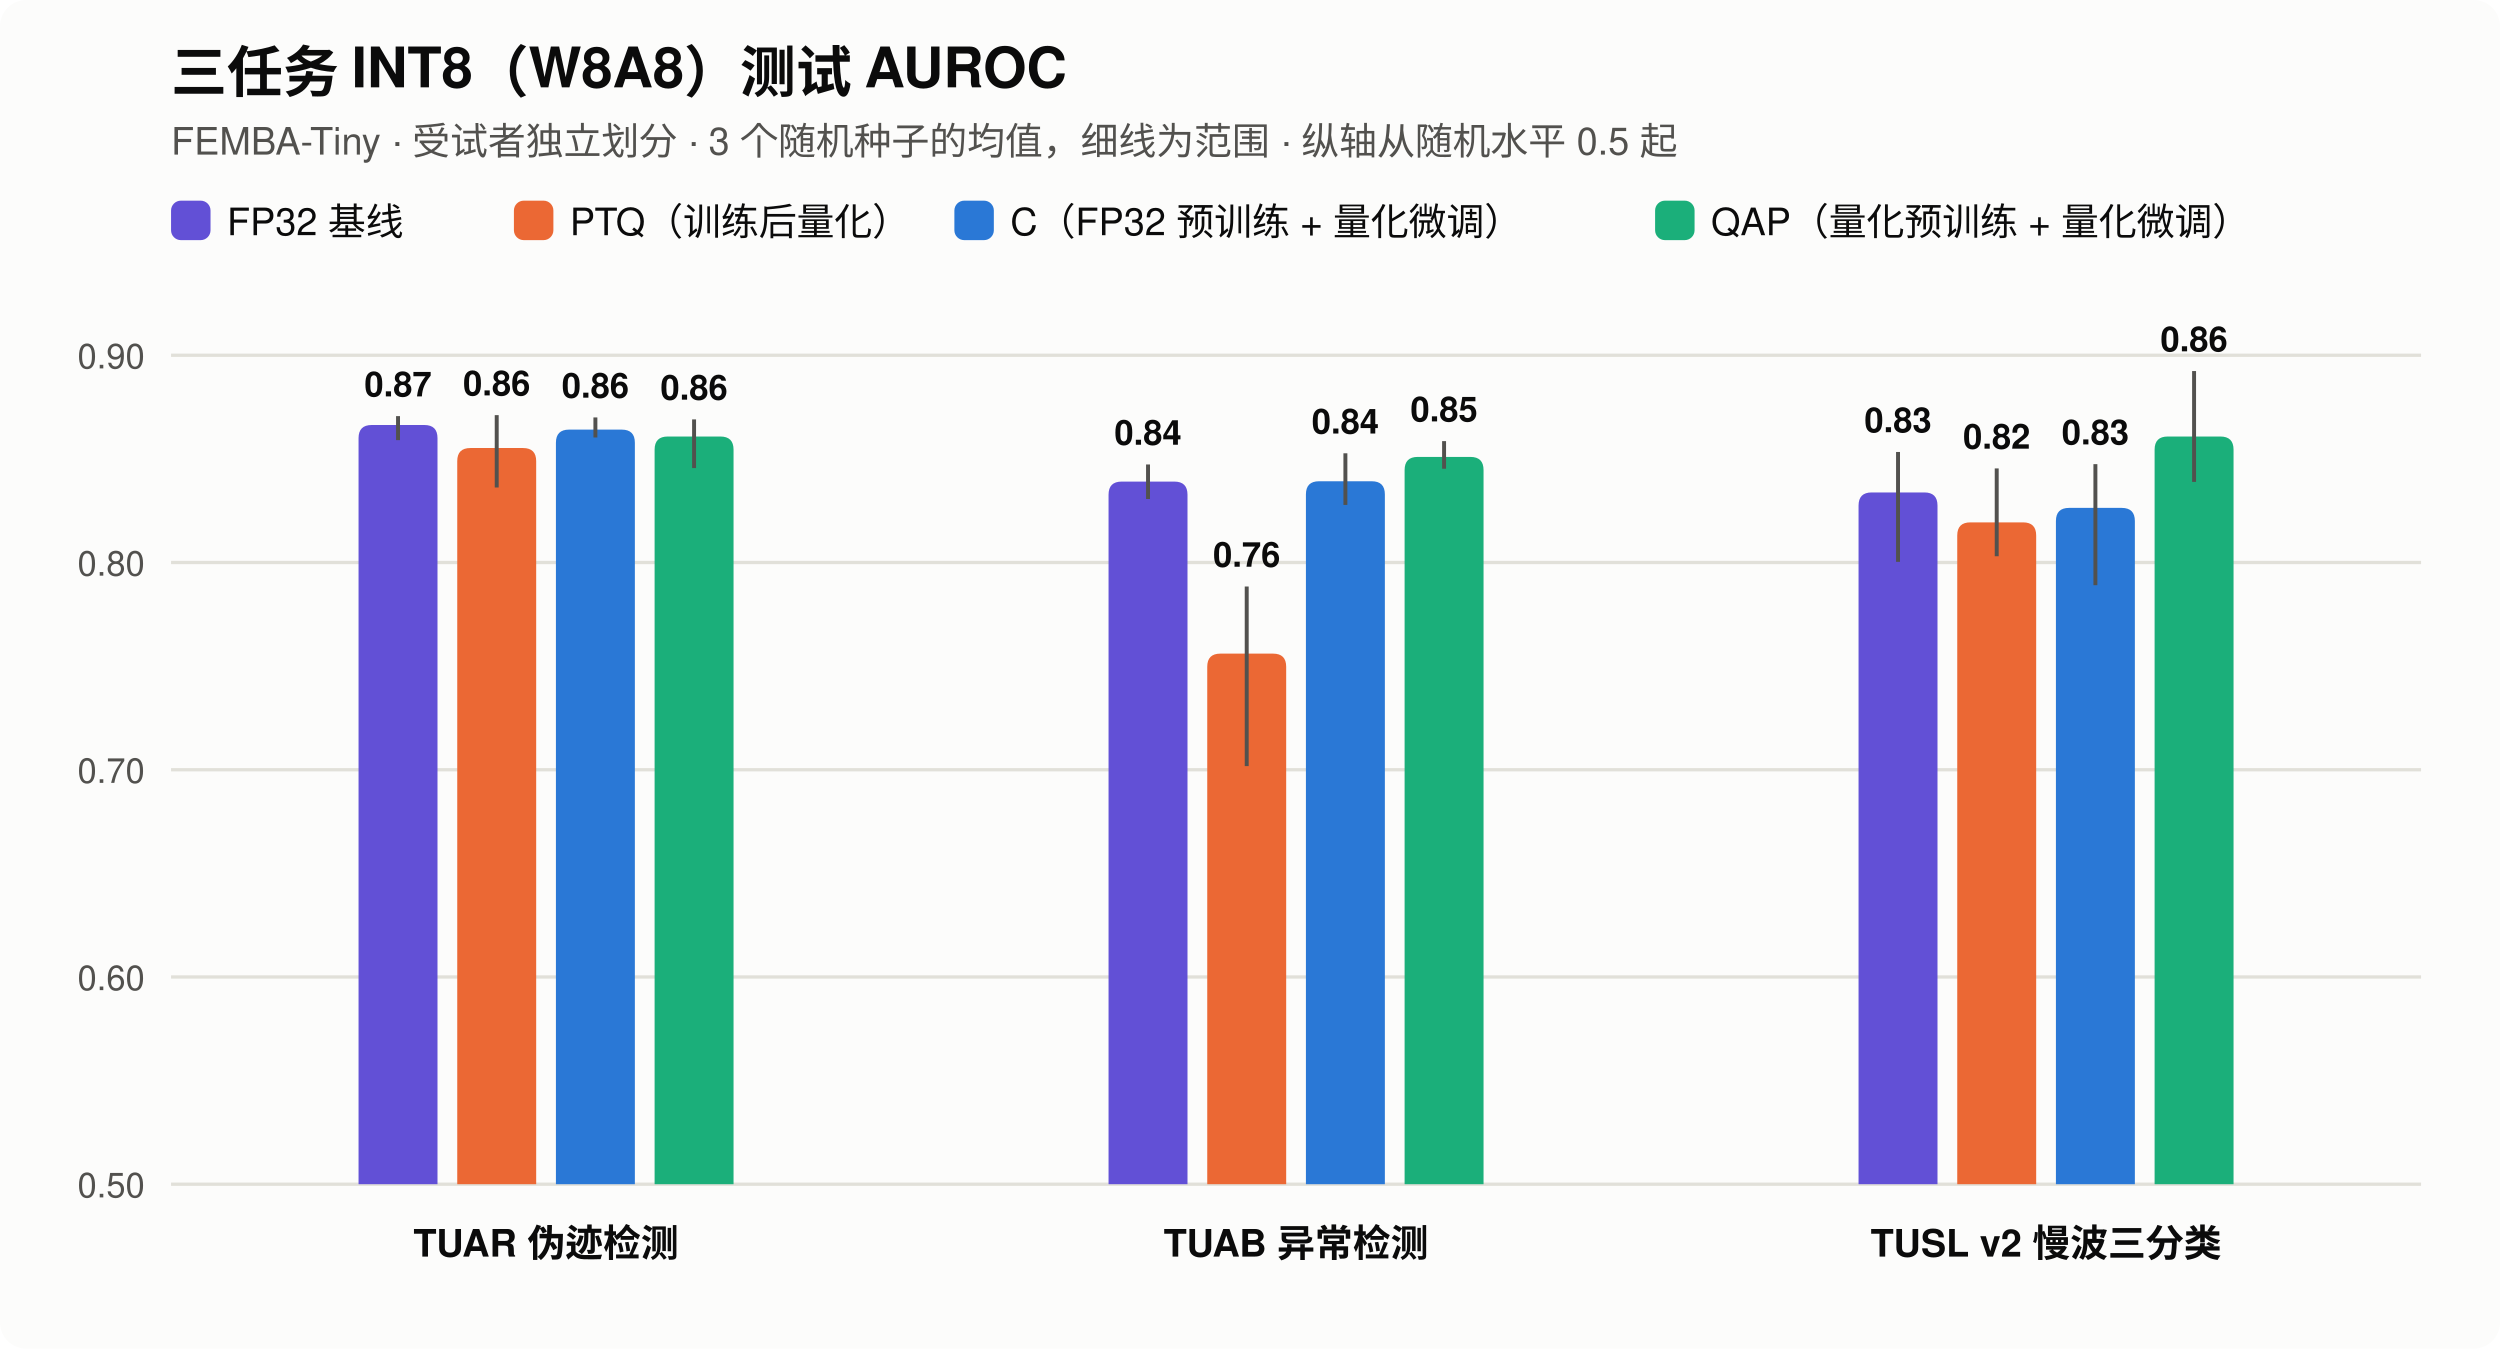
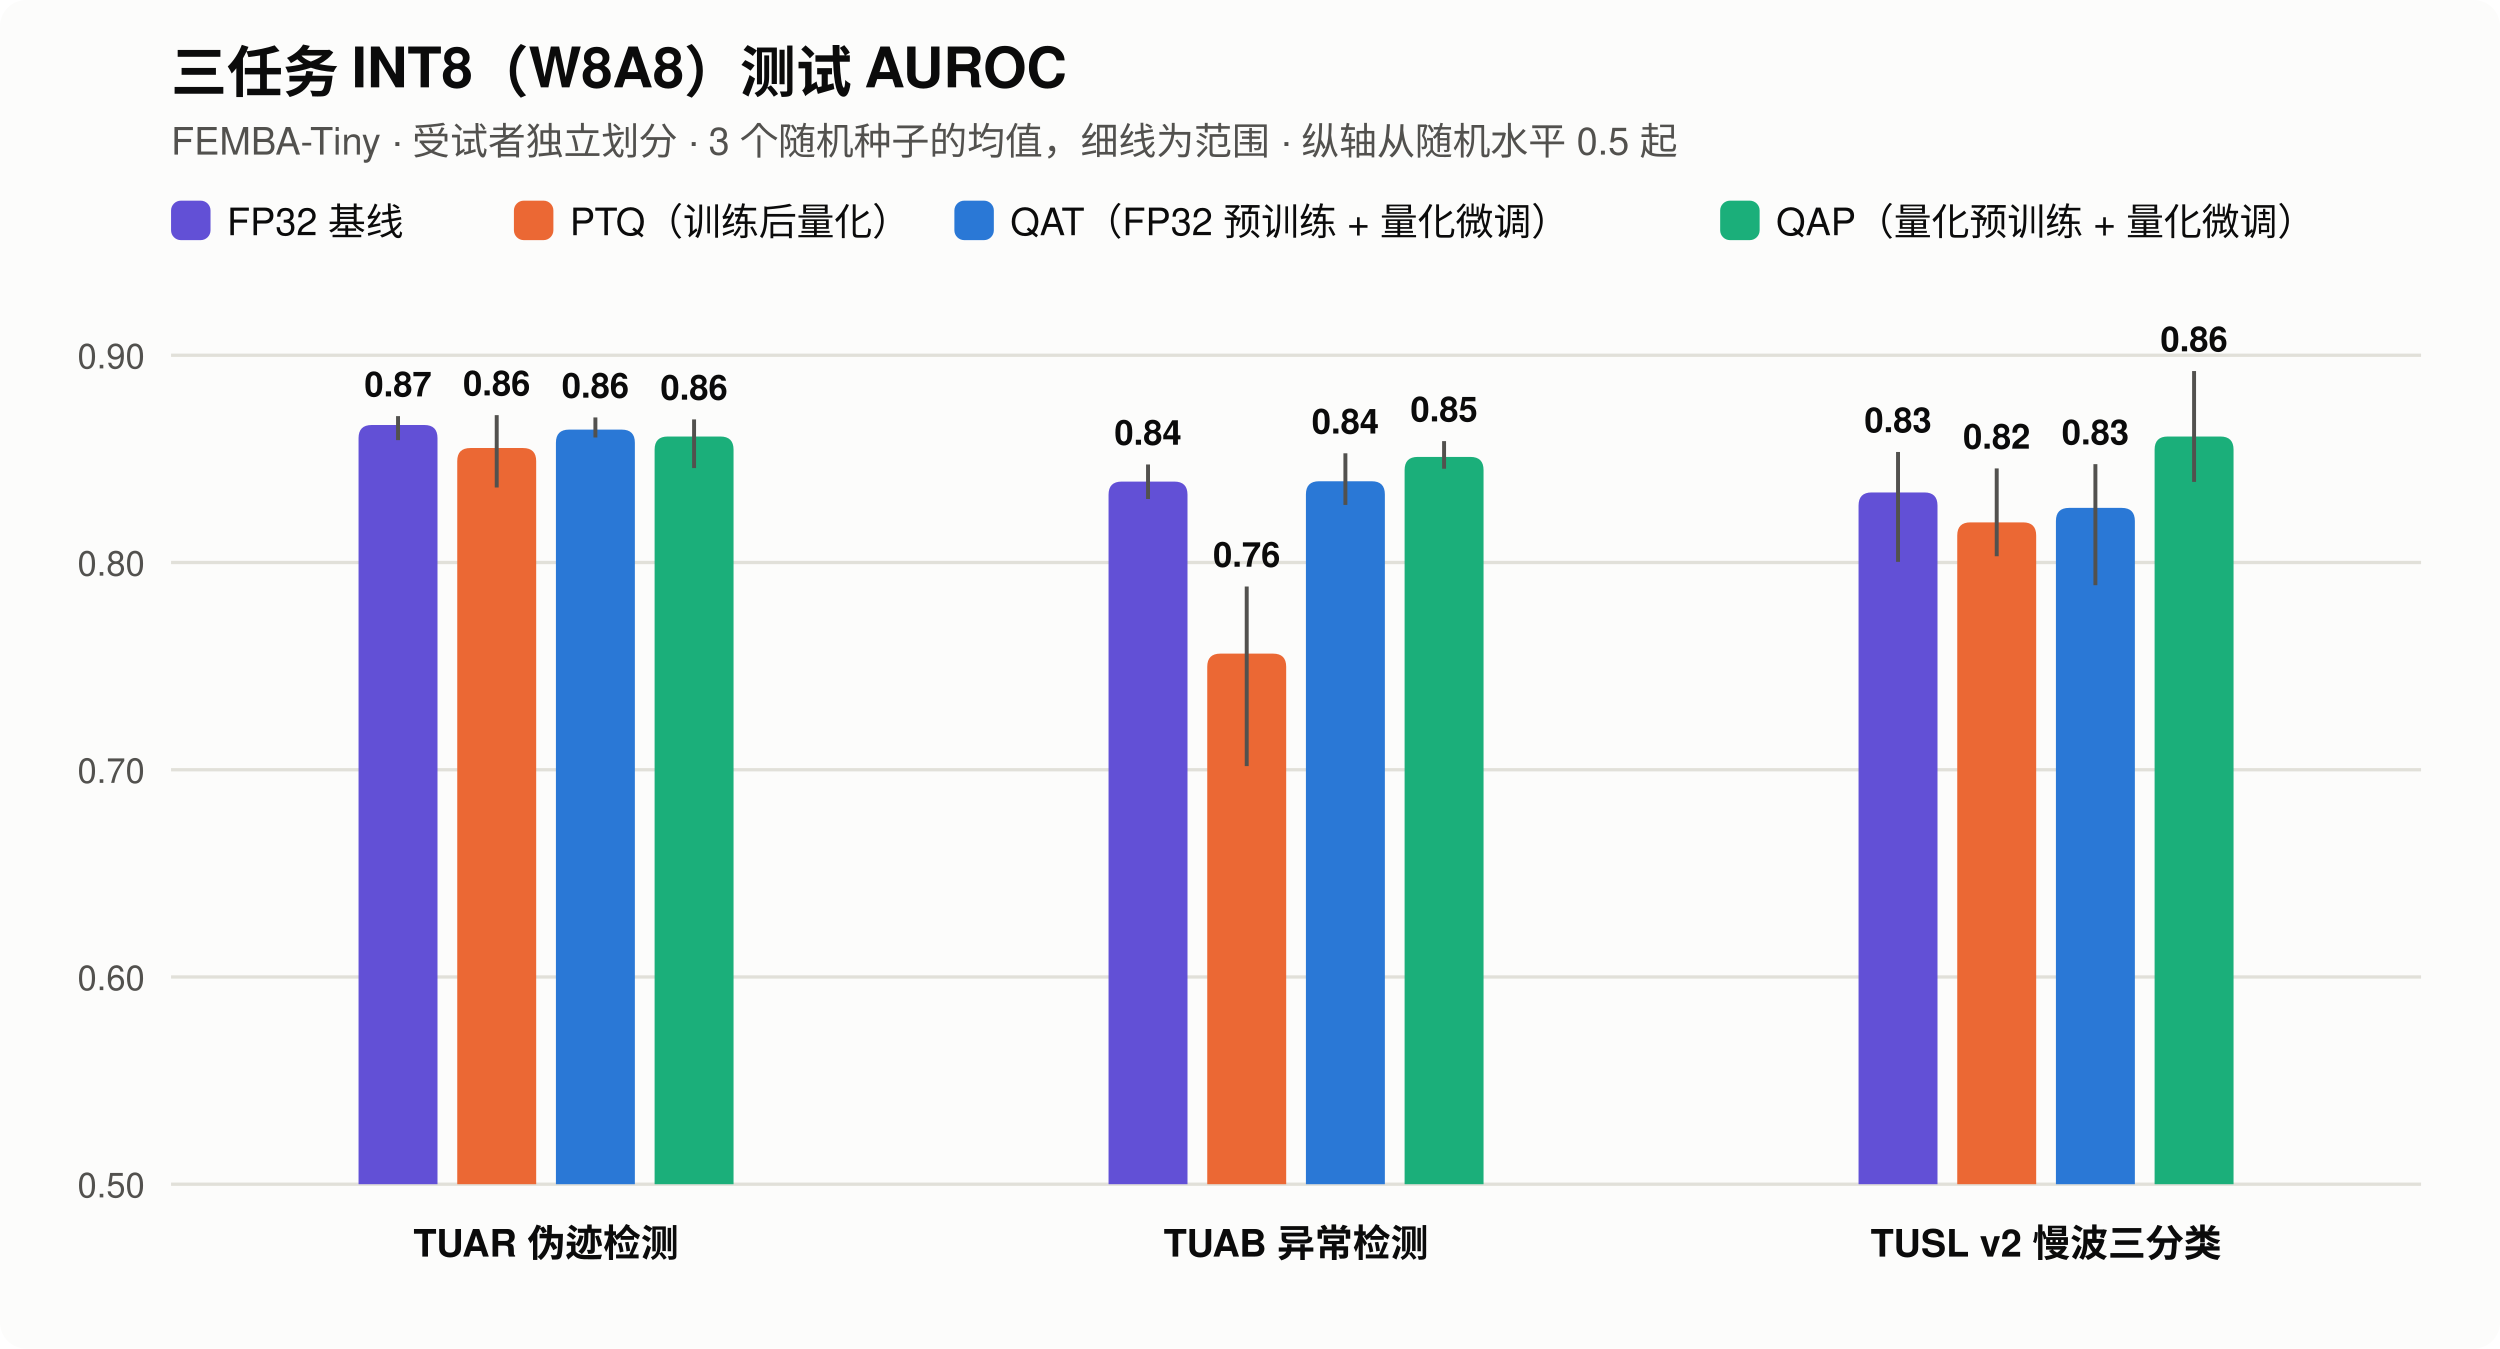
<svg xmlns="http://www.w3.org/2000/svg" viewBox="0 0 760 410" width="760" height="410" role="img">
  <rect width="760" height="410" fill="#fcfcfb" rx="8" />
  <text x="52" y="28" font-size="17" fill="#0b0b0b" text-anchor="start" font-weight="600" font-family="-apple-system, BlinkMacSystemFont, Segoe UI, Helvetica, Arial, sans-serif">三任务 INT8（W8A8）测试 AUROC</text>
  <text x="52" y="47" font-size="11.5" fill="#52514e" text-anchor="start" font-family="-apple-system, BlinkMacSystemFont, Segoe UI, Helvetica, Arial, sans-serif">FEMBA-Tiny · 受试者独立划分 · 3 个随机种子的均值，细线为范围 · 纵轴从随机水平 0.5 起</text>
  <rect x="52" y="61" width="12" height="12" rx="3" fill="#6250d6" />
  <text x="69" y="71.5" font-size="11.5" fill="#0b0b0b" text-anchor="start" font-family="-apple-system, BlinkMacSystemFont, Segoe UI, Helvetica, Arial, sans-serif">FP32 基线</text>
  <rect x="156.23" y="61" width="12" height="12" rx="3" fill="#eb6834" />
  <text x="173.23" y="71.5" font-size="11.5" fill="#0b0b0b" text-anchor="start" font-family="-apple-system, BlinkMacSystemFont, Segoe UI, Helvetica, Arial, sans-serif">PTQ（训练后量化）</text>
  <rect x="290.13" y="61" width="12" height="12" rx="3" fill="#2a78d6" />
-   <text x="307.13" y="71.5" font-size="11.5" fill="#0b0b0b" text-anchor="start" font-family="-apple-system, BlinkMacSystemFont, Segoe UI, Helvetica, Arial, sans-serif">C（FP32 预训练 + 量化微调）</text>
-   <rect x="503.15" y="61" width="12" height="12" rx="3" fill="#1baf7a" />
-   <text x="520.15" y="71.5" font-size="11.5" fill="#0b0b0b" text-anchor="start" font-family="-apple-system, BlinkMacSystemFont, Segoe UI, Helvetica, Arial, sans-serif">QAP（量化预训练 + 量化微调）</text>
+   <text x="307.13" y="71.5" font-size="11.5" fill="#0b0b0b" text-anchor="start" font-family="-apple-system, BlinkMacSystemFont, Segoe UI, Helvetica, Arial, sans-serif">QAT（FP32 预训练 + 量化微调）</text>
+   <rect x="522.93" y="61" width="12" height="12" rx="3" fill="#1baf7a" />
+   <text x="539.93" y="71.5" font-size="11.5" fill="#0b0b0b" text-anchor="start" font-family="-apple-system, BlinkMacSystemFont, Segoe UI, Helvetica, Arial, sans-serif">QAP（量化预训练 + 量化微调）</text>
  <line x1="52" y1="360.0" x2="736" y2="360.0" stroke="#e1e0d9" stroke-width="1" />
  <text x="44" y="364.0" font-size="10.5" fill="#52514e" text-anchor="end" font-family="-apple-system, BlinkMacSystemFont, Segoe UI, Helvetica, Arial, sans-serif">0.50</text>
  <line x1="52" y1="297.0" x2="736" y2="297.0" stroke="#e1e0d9" stroke-width="1" />
  <text x="44" y="301.0" font-size="10.5" fill="#52514e" text-anchor="end" font-family="-apple-system, BlinkMacSystemFont, Segoe UI, Helvetica, Arial, sans-serif">0.60</text>
  <line x1="52" y1="234.0" x2="736" y2="234.0" stroke="#e1e0d9" stroke-width="1" />
  <text x="44" y="238.0" font-size="10.5" fill="#52514e" text-anchor="end" font-family="-apple-system, BlinkMacSystemFont, Segoe UI, Helvetica, Arial, sans-serif">0.70</text>
  <line x1="52" y1="171.0" x2="736" y2="171.0" stroke="#e1e0d9" stroke-width="1" />
  <text x="44" y="175.0" font-size="10.5" fill="#52514e" text-anchor="end" font-family="-apple-system, BlinkMacSystemFont, Segoe UI, Helvetica, Arial, sans-serif">0.80</text>
  <line x1="52" y1="108.0" x2="736" y2="108.0" stroke="#e1e0d9" stroke-width="1" />
  <text x="44" y="112.0" font-size="10.5" fill="#52514e" text-anchor="end" font-family="-apple-system, BlinkMacSystemFont, Segoe UI, Helvetica, Arial, sans-serif">0.90</text>
  <path d="M109.0,360 V133.2 Q109.0,129.2 113.0,129.2 H129.0 Q133.0,129.2 133.0,133.2 V360 Z" fill="#6250d6" />
  <line x1="121.0" y1="126.5" x2="121.0" y2="133.8" stroke="#52514e" stroke-width="1.2" />
  <text x="121.0" y="120.5" font-size="10.5" fill="#0b0b0b" text-anchor="middle" font-weight="600" font-family="-apple-system, BlinkMacSystemFont, Segoe UI, Helvetica, Arial, sans-serif">0.87</text>
  <path d="M139.0,360 V140.2 Q139.0,136.2 143.0,136.2 H159.0 Q163.0,136.2 163.0,140.2 V360 Z" fill="#eb6834" />
  <line x1="151.0" y1="126.2" x2="151.0" y2="148.2" stroke="#52514e" stroke-width="1.2" />
  <text x="151.0" y="120.2" font-size="10.5" fill="#0b0b0b" text-anchor="middle" font-weight="600" font-family="-apple-system, BlinkMacSystemFont, Segoe UI, Helvetica, Arial, sans-serif">0.86</text>
  <path d="M169.0,360 V134.6 Q169.0,130.6 173.0,130.6 H189.0 Q193.0,130.6 193.0,134.6 V360 Z" fill="#2a78d6" />
  <line x1="181.0" y1="126.9" x2="181.0" y2="133.0" stroke="#52514e" stroke-width="1.2" />
  <text x="181.0" y="120.9" font-size="10.5" fill="#0b0b0b" text-anchor="middle" font-weight="600" font-family="-apple-system, BlinkMacSystemFont, Segoe UI, Helvetica, Arial, sans-serif">0.86</text>
  <path d="M199.0,360 V136.7 Q199.0,132.7 203.0,132.7 H219.0 Q223.0,132.7 223.0,136.7 V360 Z" fill="#1baf7a" />
  <line x1="211.0" y1="127.5" x2="211.0" y2="142.3" stroke="#52514e" stroke-width="1.2" />
  <text x="211.0" y="121.5" font-size="10.5" fill="#0b0b0b" text-anchor="middle" font-weight="600" font-family="-apple-system, BlinkMacSystemFont, Segoe UI, Helvetica, Arial, sans-serif">0.86</text>
  <text x="166.0" y="382" font-size="11.5" fill="#0b0b0b" text-anchor="middle" font-weight="600" font-family="-apple-system, BlinkMacSystemFont, Segoe UI, Helvetica, Arial, sans-serif">TUAR 伪迹检测</text>
  <path d="M337.0,360 V150.4 Q337.0,146.4 341.0,146.4 H357.0 Q361.0,146.4 361.0,150.4 V360 Z" fill="#6250d6" />
  <line x1="349.0" y1="141.2" x2="349.0" y2="151.7" stroke="#52514e" stroke-width="1.2" />
  <text x="349.0" y="135.2" font-size="10.5" fill="#0b0b0b" text-anchor="middle" font-weight="600" font-family="-apple-system, BlinkMacSystemFont, Segoe UI, Helvetica, Arial, sans-serif">0.84</text>
  <path d="M367.0,360 V202.7 Q367.0,198.7 371.0,198.7 H387.0 Q391.0,198.7 391.0,202.7 V360 Z" fill="#eb6834" />
  <line x1="379.0" y1="178.3" x2="379.0" y2="232.9" stroke="#52514e" stroke-width="1.2" />
  <text x="379.0" y="172.3" font-size="10.5" fill="#0b0b0b" text-anchor="middle" font-weight="600" font-family="-apple-system, BlinkMacSystemFont, Segoe UI, Helvetica, Arial, sans-serif">0.76</text>
  <path d="M397.0,360 V150.3 Q397.0,146.3 401.0,146.3 H417.0 Q421.0,146.3 421.0,150.3 V360 Z" fill="#2a78d6" />
  <line x1="409.0" y1="137.8" x2="409.0" y2="153.5" stroke="#52514e" stroke-width="1.2" />
  <text x="409.0" y="131.8" font-size="10.5" fill="#0b0b0b" text-anchor="middle" font-weight="600" font-family="-apple-system, BlinkMacSystemFont, Segoe UI, Helvetica, Arial, sans-serif">0.84</text>
  <path d="M427.0,360 V142.9 Q427.0,138.9 431.0,138.9 H447.0 Q451.0,138.9 451.0,142.9 V360 Z" fill="#1baf7a" />
  <line x1="439.0" y1="134.1" x2="439.0" y2="142.5" stroke="#52514e" stroke-width="1.2" />
  <text x="439.0" y="128.1" font-size="10.5" fill="#0b0b0b" text-anchor="middle" font-weight="600" font-family="-apple-system, BlinkMacSystemFont, Segoe UI, Helvetica, Arial, sans-serif">0.85</text>
  <text x="394.0" y="382" font-size="11.5" fill="#0b0b0b" text-anchor="middle" font-weight="600" font-family="-apple-system, BlinkMacSystemFont, Segoe UI, Helvetica, Arial, sans-serif">TUAB 异常检测</text>
  <path d="M565.0,360 V153.7 Q565.0,149.7 569.0,149.7 H585.0 Q589.0,149.7 589.0,153.7 V360 Z" fill="#6250d6" />
  <line x1="577.0" y1="137.4" x2="577.0" y2="170.8" stroke="#52514e" stroke-width="1.2" />
  <text x="577.0" y="131.4" font-size="10.5" fill="#0b0b0b" text-anchor="middle" font-weight="600" font-family="-apple-system, BlinkMacSystemFont, Segoe UI, Helvetica, Arial, sans-serif">0.83</text>
  <path d="M595.0,360 V162.8 Q595.0,158.8 599.0,158.8 H615.0 Q619.0,158.8 619.0,162.8 V360 Z" fill="#eb6834" />
  <line x1="607.0" y1="142.4" x2="607.0" y2="169.1" stroke="#52514e" stroke-width="1.2" />
  <text x="607.0" y="136.4" font-size="10.5" fill="#0b0b0b" text-anchor="middle" font-weight="600" font-family="-apple-system, BlinkMacSystemFont, Segoe UI, Helvetica, Arial, sans-serif">0.82</text>
  <path d="M625.0,360 V158.4 Q625.0,154.4 629.0,154.4 H645.0 Q649.0,154.4 649.0,158.4 V360 Z" fill="#2a78d6" />
  <line x1="637.0" y1="141.1" x2="637.0" y2="177.9" stroke="#52514e" stroke-width="1.2" />
  <text x="637.0" y="135.1" font-size="10.5" fill="#0b0b0b" text-anchor="middle" font-weight="600" font-family="-apple-system, BlinkMacSystemFont, Segoe UI, Helvetica, Arial, sans-serif">0.83</text>
  <path d="M655.0,360 V136.7 Q655.0,132.7 659.0,132.7 H675.0 Q679.0,132.7 679.0,136.7 V360 Z" fill="#1baf7a" />
  <line x1="667.0" y1="112.8" x2="667.0" y2="146.5" stroke="#52514e" stroke-width="1.2" />
  <text x="667.0" y="106.8" font-size="10.5" fill="#0b0b0b" text-anchor="middle" font-weight="600" font-family="-apple-system, BlinkMacSystemFont, Segoe UI, Helvetica, Arial, sans-serif">0.86</text>
  <text x="622.0" y="382" font-size="11.5" fill="#0b0b0b" text-anchor="middle" font-weight="600" font-family="-apple-system, BlinkMacSystemFont, Segoe UI, Helvetica, Arial, sans-serif">TUSL v2 慢波三分类</text>
</svg>
